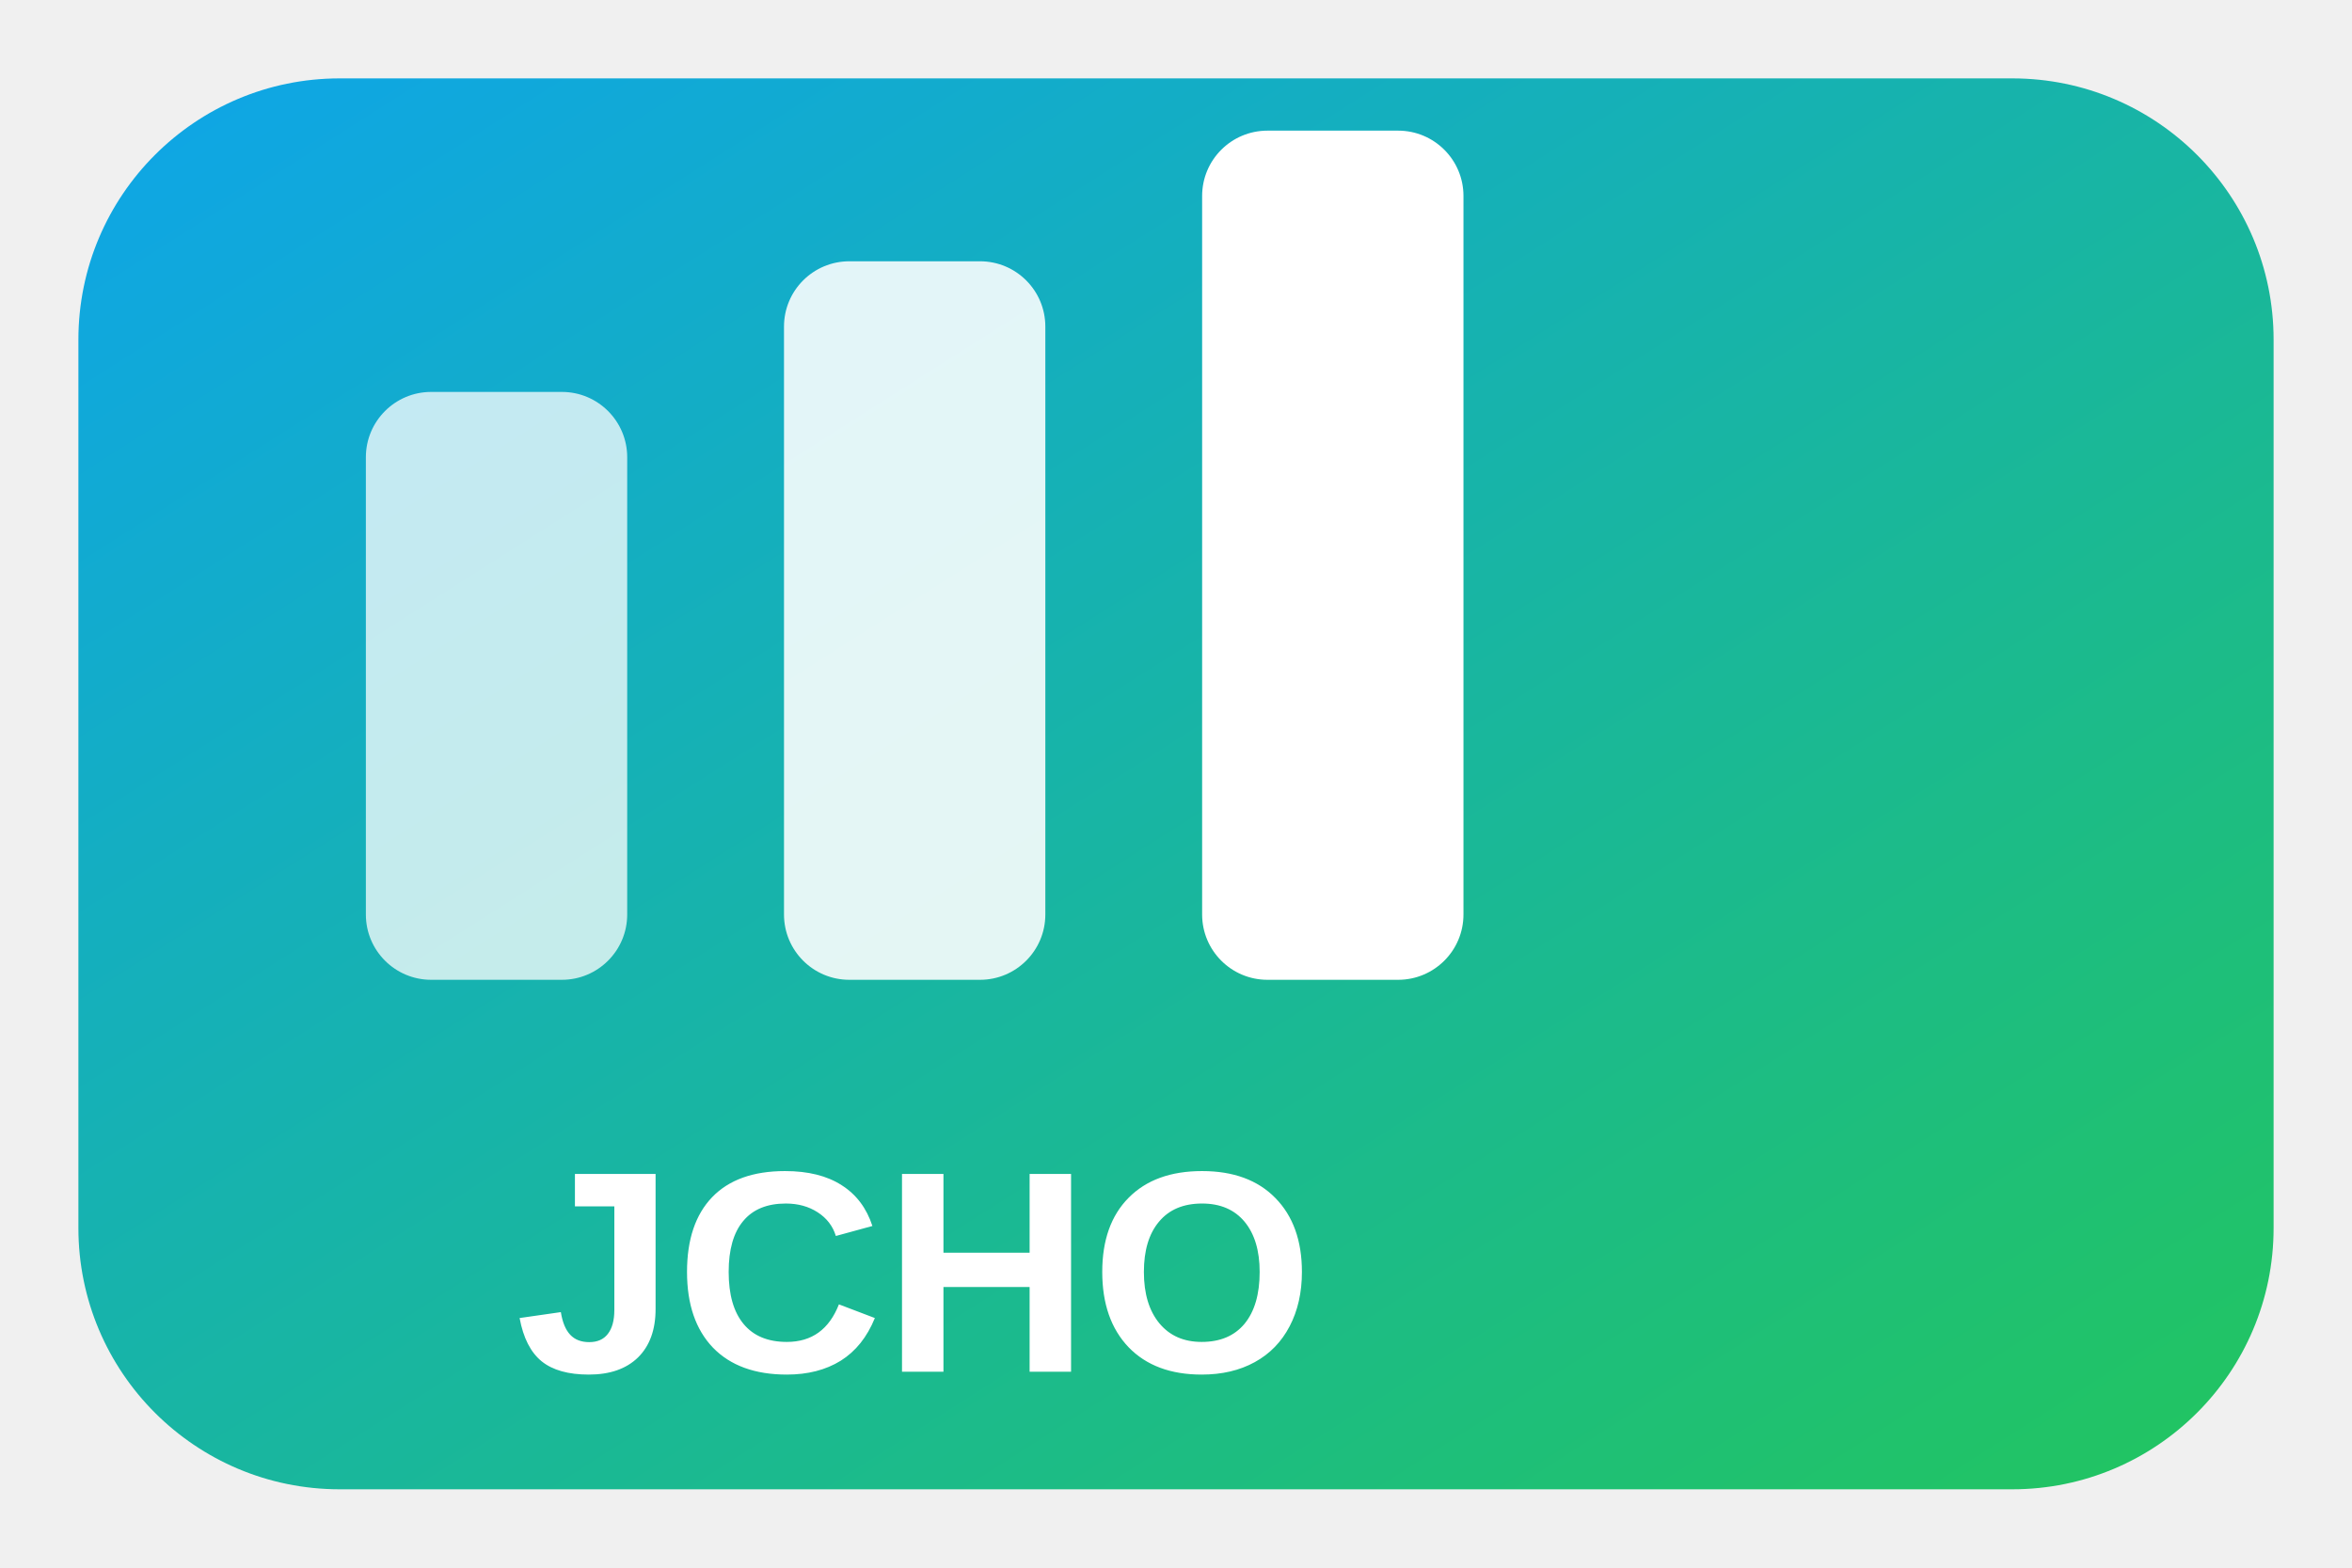
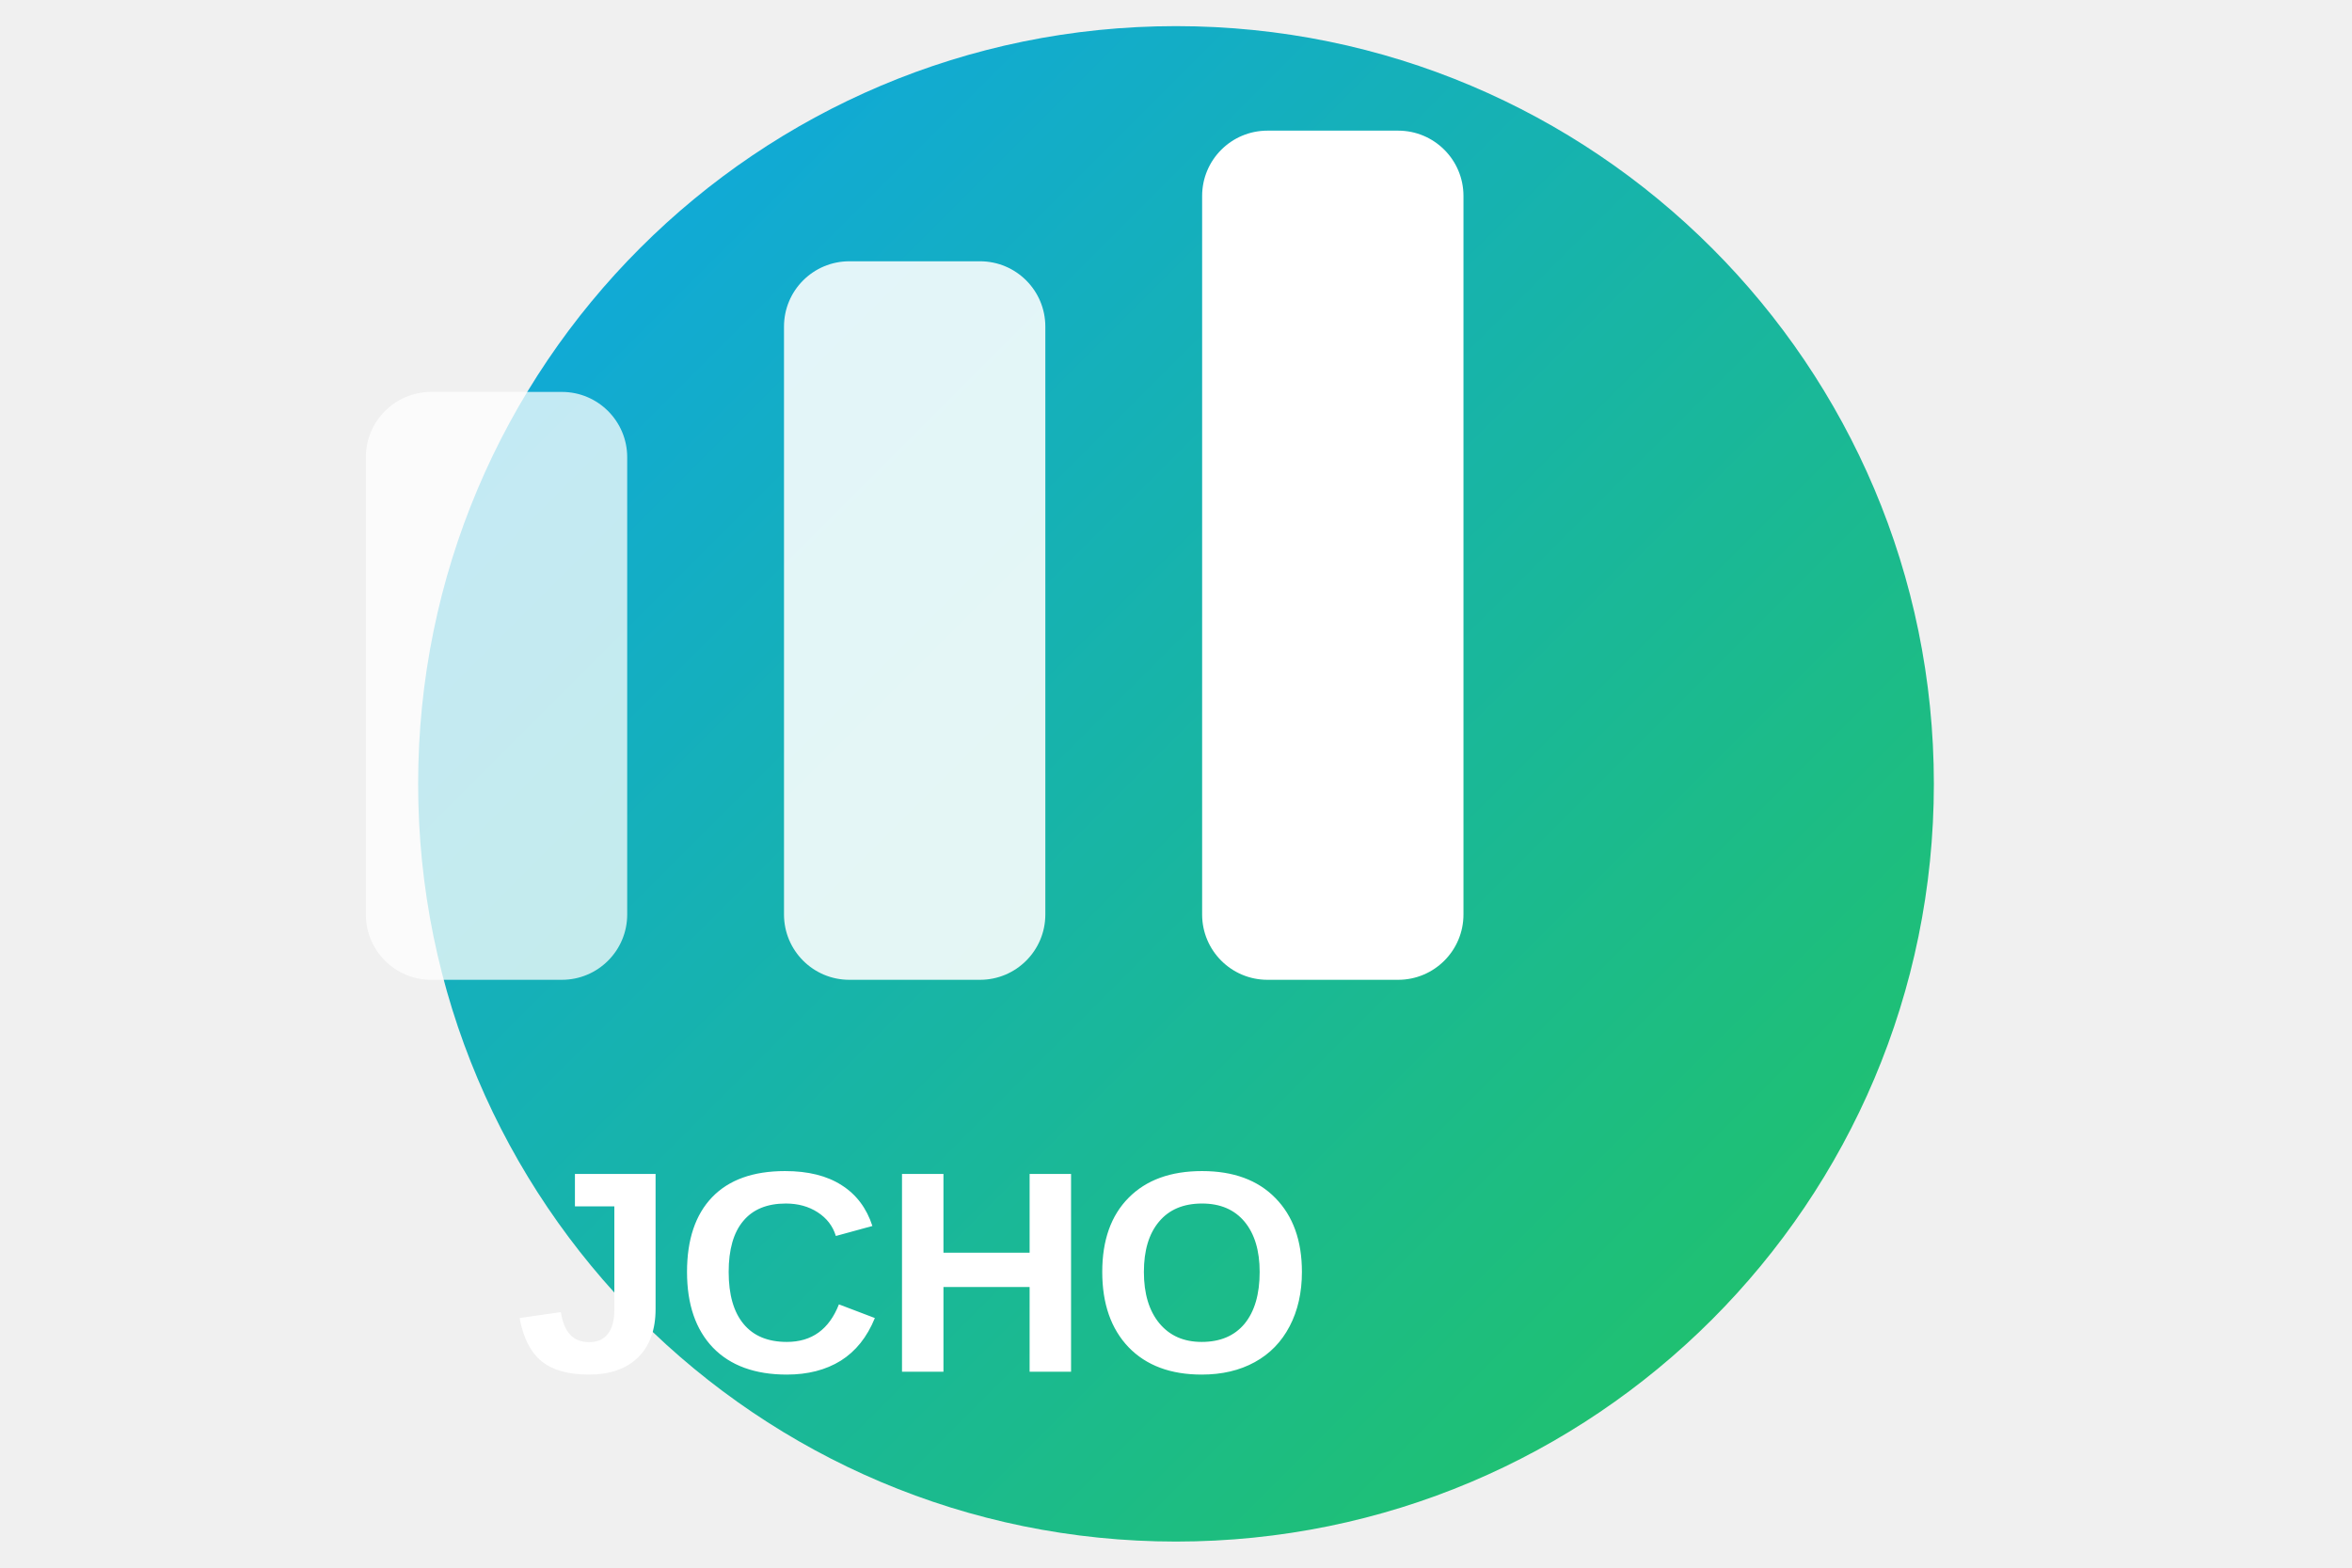
<svg xmlns="http://www.w3.org/2000/svg" viewBox="0 0 180 120">
  <defs>
    <linearGradient id="bg" x1="0" y1="0" x2="1" y2="1">
      <stop offset="0" stop-color="#0ea5e9" />
      <stop offset="1" stop-color="#22c55e" />
    </linearGradient>
  </defs>
-   <rect x="6" y="6" width="168" height="108" rx="20" fill="url(#bg)" />
+   <circle cx="90" cy="60" r="58" fill="url(#bg)" />
  <rect x="28" y="30" width="20" height="45" rx="5" fill="#ffffff" opacity="0.75" />
  <rect x="60" y="20" width="20" height="55" rx="5" fill="#ffffff" opacity="0.88" />
  <rect x="92" y="10" width="20" height="65" rx="5" fill="#ffffff" />
  <text x="70" y="105" text-anchor="middle" fill="#ffffff" font-family="Arial" font-size="22" font-weight="bold">JCHO</text>
</svg>
